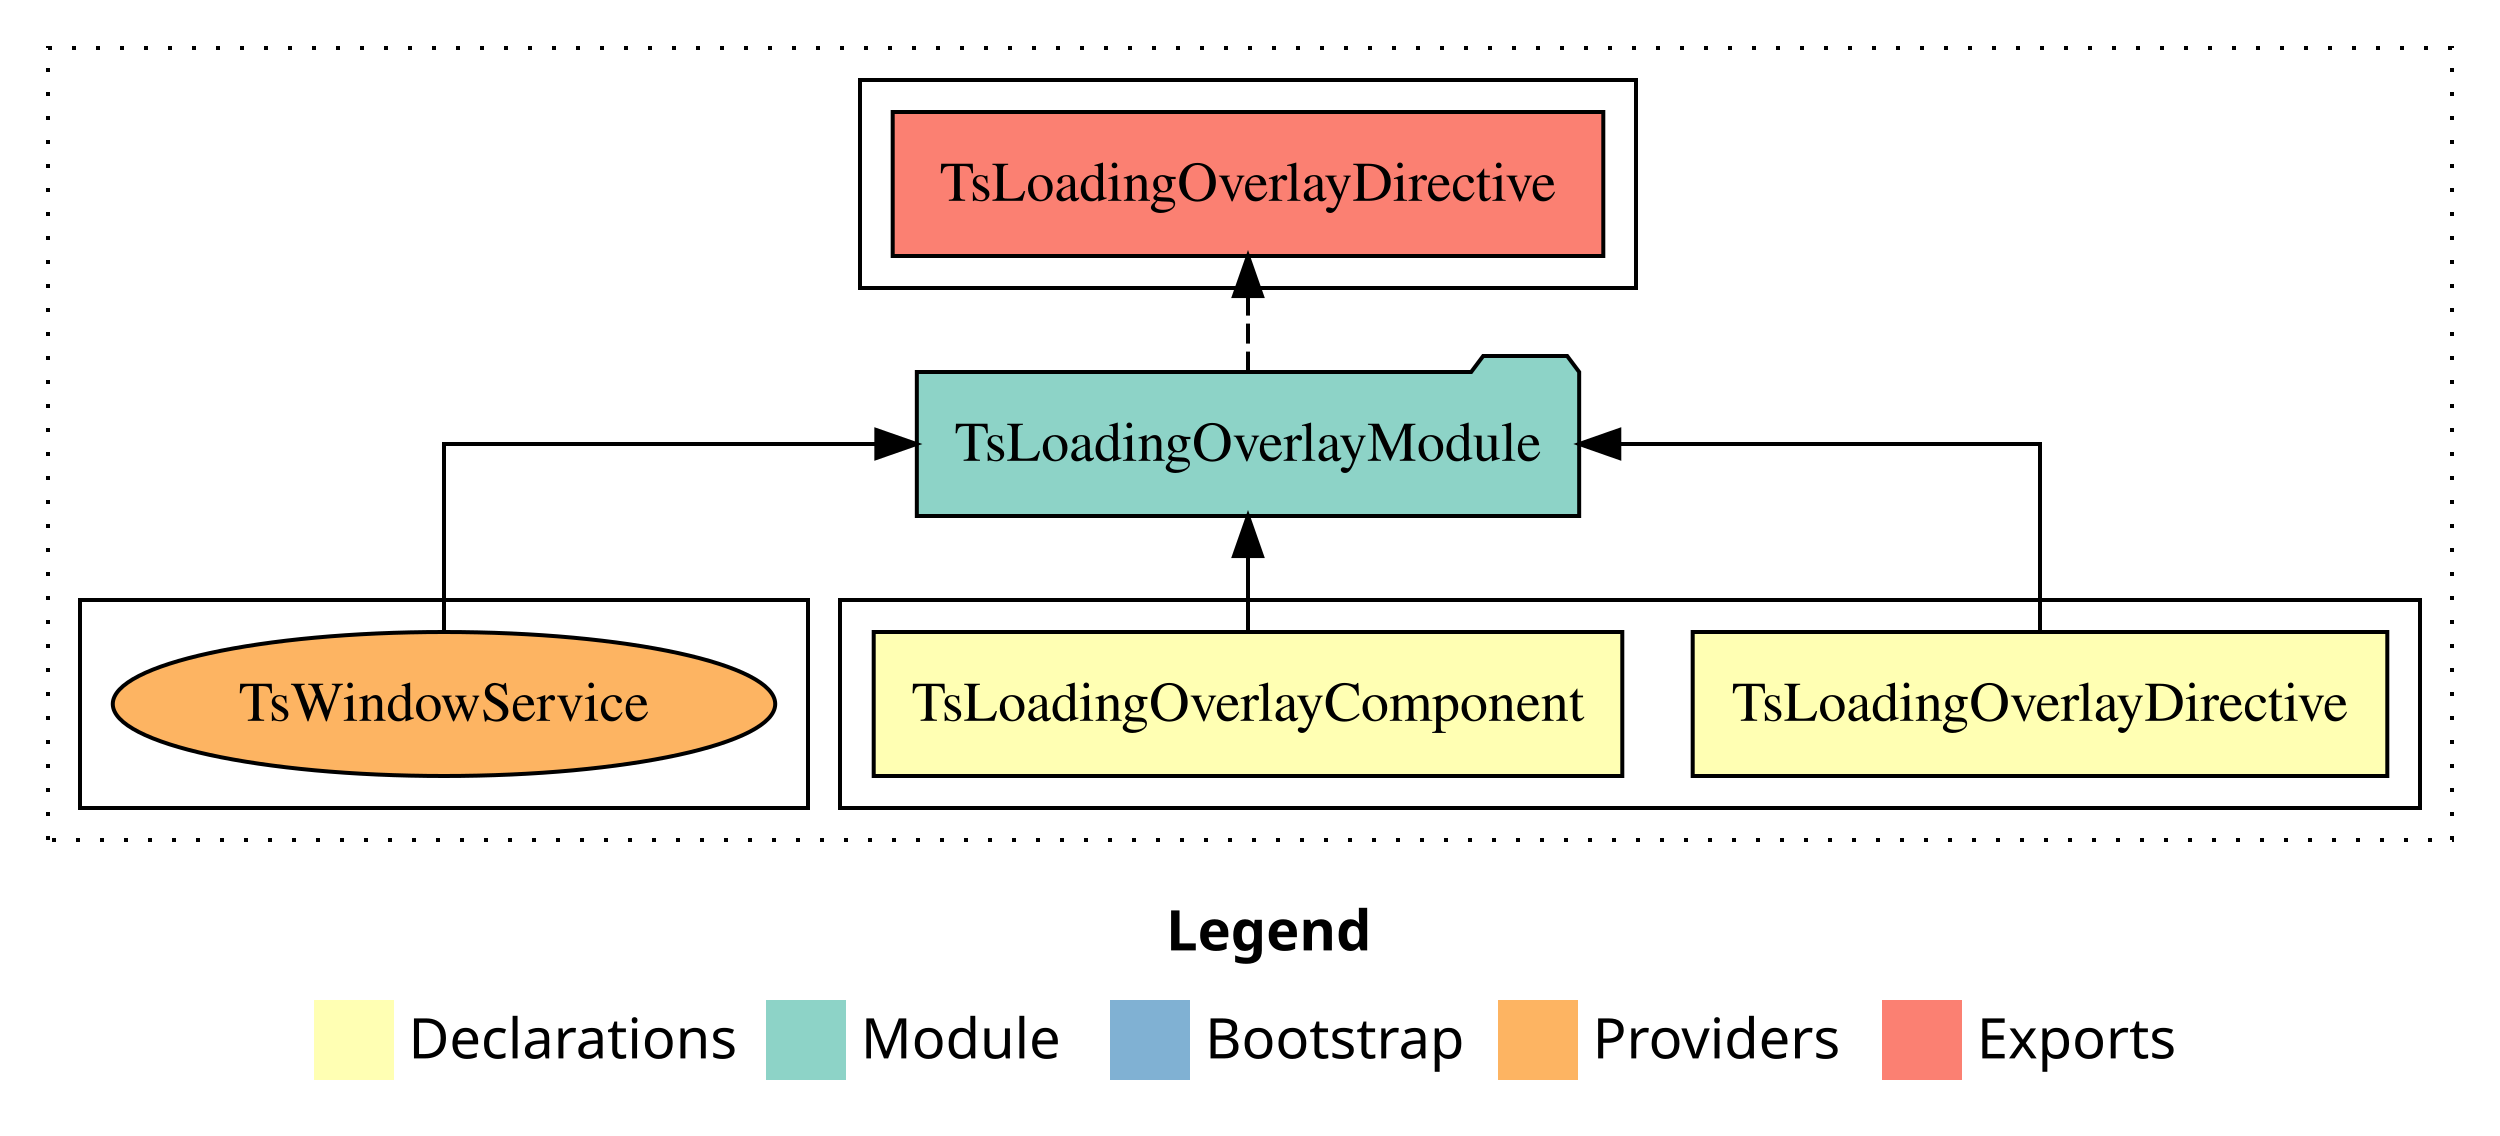
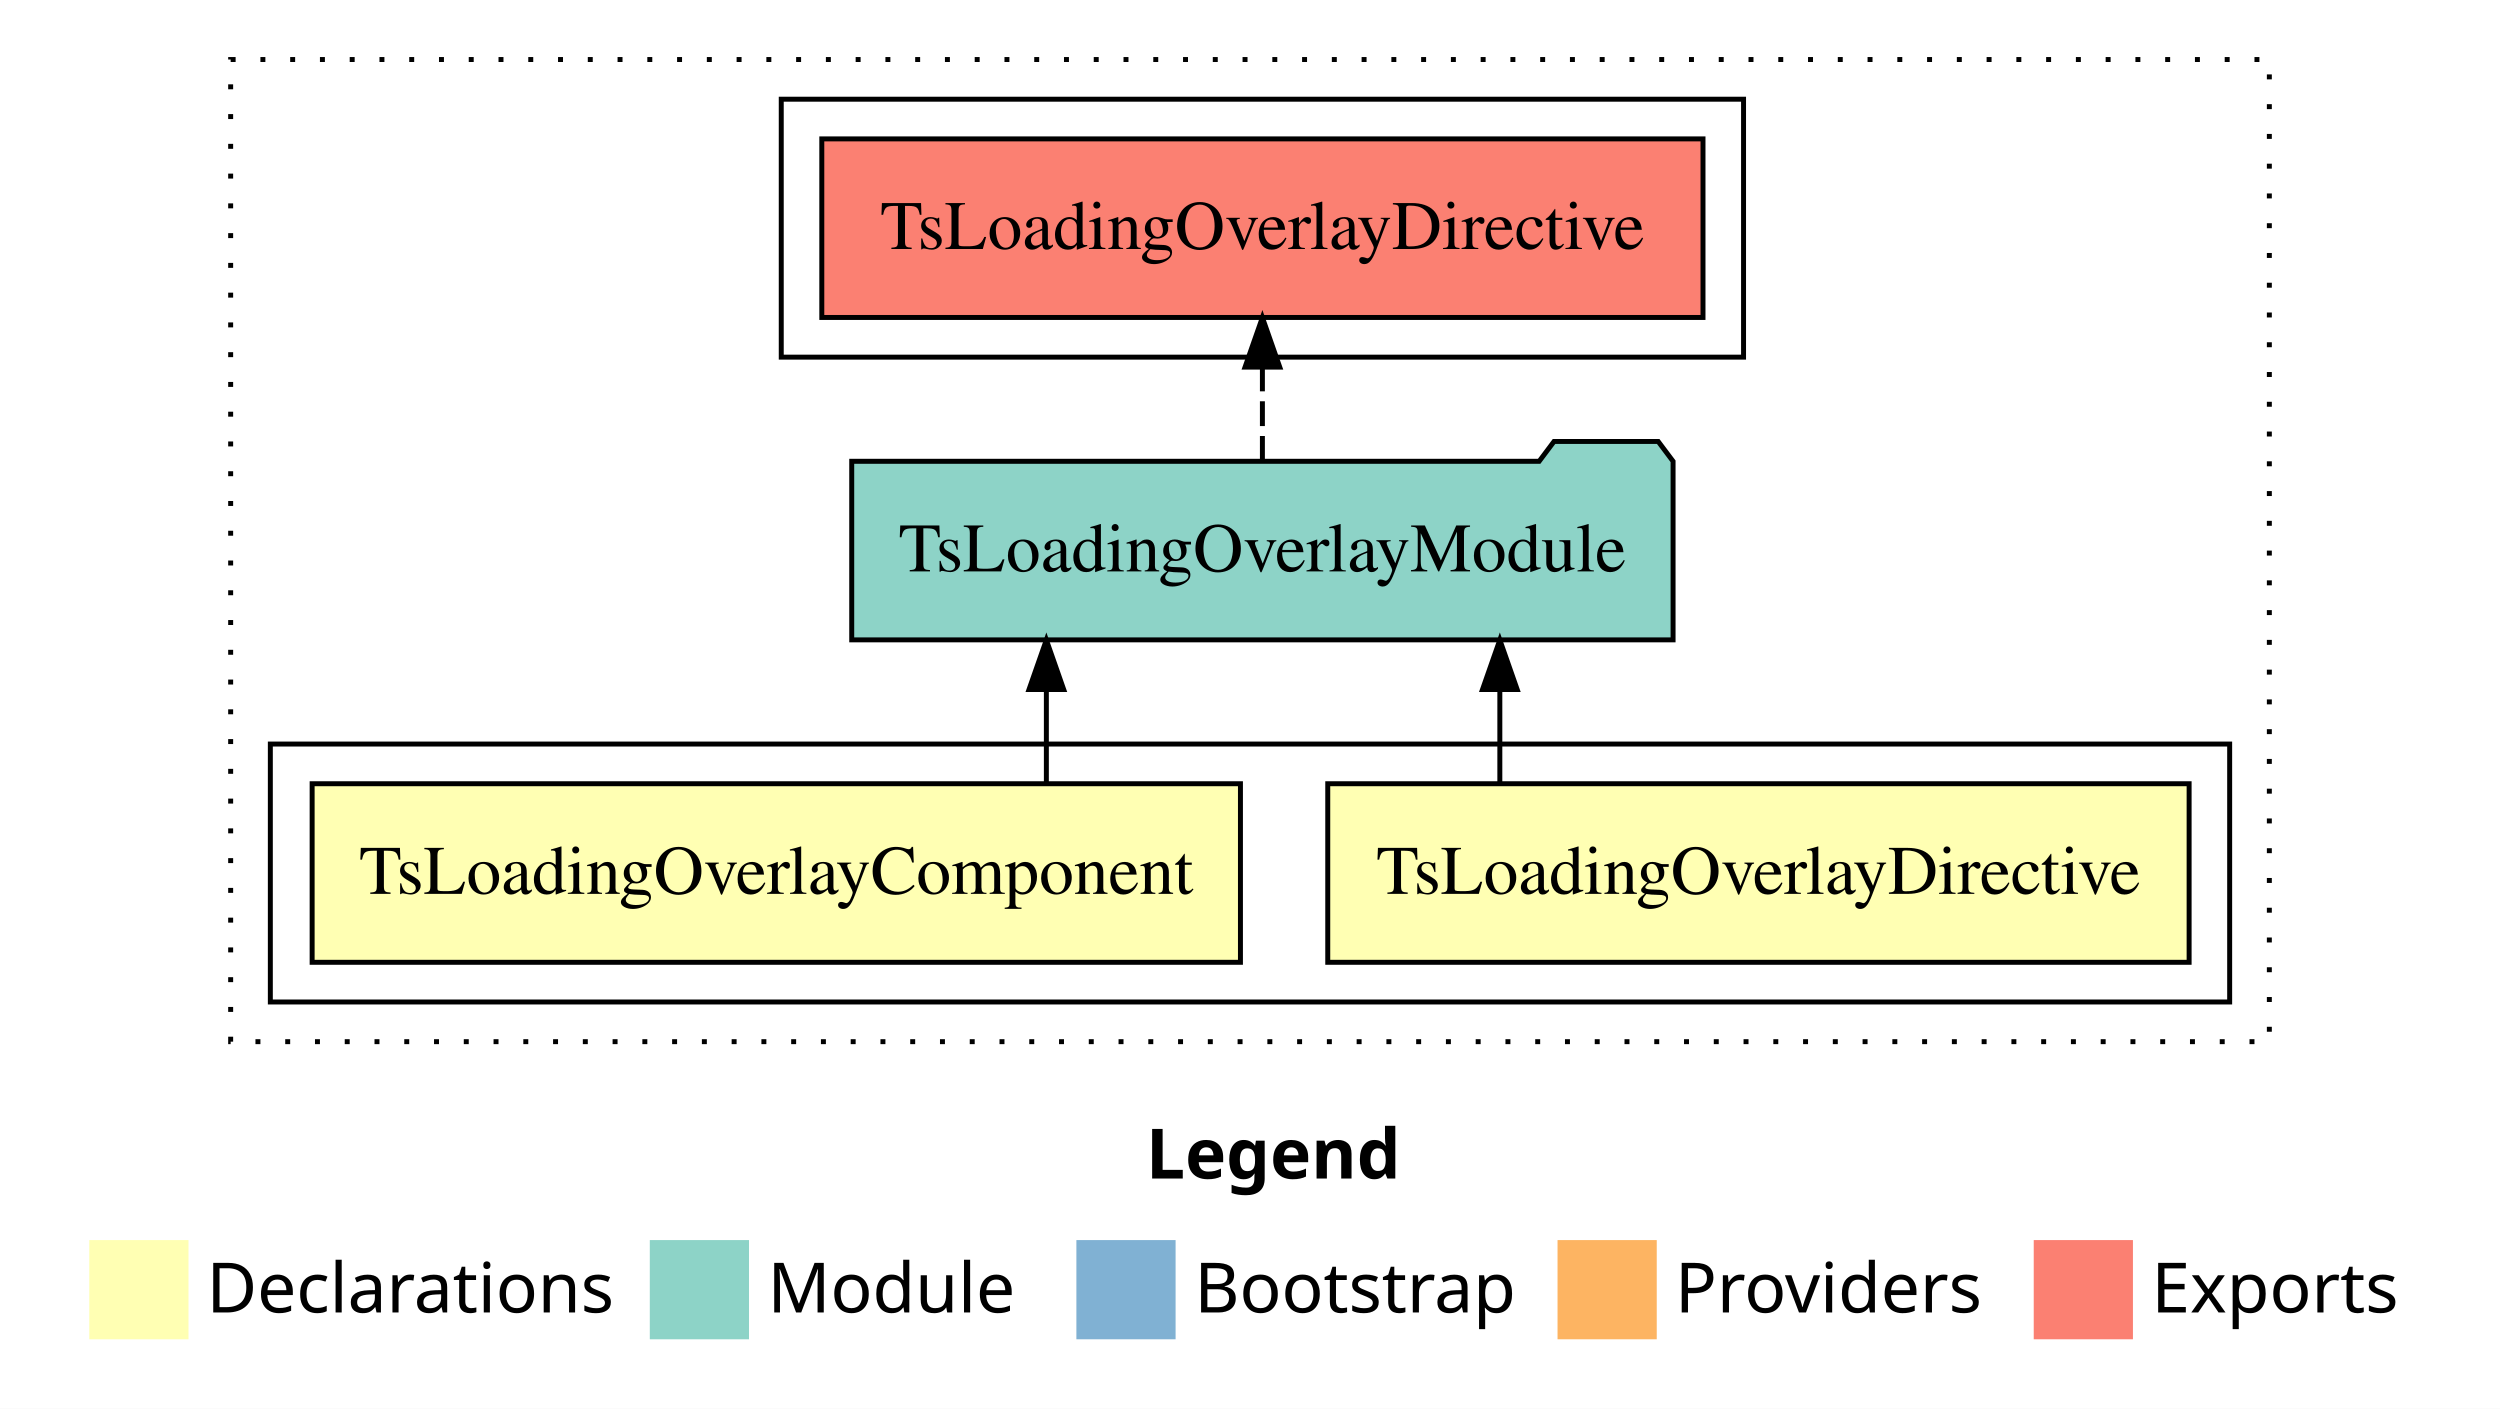
- <svg xmlns="http://www.w3.org/2000/svg" width="625pt" height="284pt" viewBox="0.00 0.00 625.00 284.00">
+ <svg xmlns="http://www.w3.org/2000/svg" width="504pt" height="284pt" viewBox="0.00 0.00 504.00 284.00">
  <g id="graph0" class="graph" transform="scale(1 1) rotate(0) translate(4 280)">
-     <polygon fill="#ffffff" stroke="transparent" points="-4,4 -4,-280 621,-280 621,4 -4,4" />
-     <text text-anchor="start" x="287.509" y="-42.4" font-family="sans-serif" font-weight="bold" font-size="14.00" fill="#000000">Legend</text>
-     <polygon fill="#ffffb3" stroke="transparent" points="74.5,-10 74.5,-30 94.5,-30 94.5,-10 74.5,-10" />
-     <text text-anchor="start" x="98.129" y="-15.4" font-family="sans-serif" font-size="14.00" fill="#000000">  Declarations</text>
-     <polygon fill="#8dd3c7" stroke="transparent" points="187.5,-10 187.5,-30 207.5,-30 207.5,-10 187.5,-10" />
-     <text text-anchor="start" x="211.225" y="-15.4" font-family="sans-serif" font-size="14.00" fill="#000000">  Module</text>
-     <polygon fill="#80b1d3" stroke="transparent" points="273.5,-10 273.5,-30 293.5,-30 293.5,-10 273.5,-10" />
-     <text text-anchor="start" x="297.281" y="-15.4" font-family="sans-serif" font-size="14.00" fill="#000000">  Bootstrap</text>
-     <polygon fill="#fdb462" stroke="transparent" points="370.5,-10 370.5,-30 390.5,-30 390.5,-10 370.5,-10" />
-     <text text-anchor="start" x="394.173" y="-15.4" font-family="sans-serif" font-size="14.00" fill="#000000">  Providers</text>
-     <polygon fill="#fb8072" stroke="transparent" points="466.5,-10 466.5,-30 486.5,-30 486.5,-10 466.5,-10" />
-     <text text-anchor="start" x="490.226" y="-15.4" font-family="sans-serif" font-size="14.00" fill="#000000">  Exports</text>
+     <polygon fill="#ffffff" stroke="transparent" points="-4,4 -4,-280 500,-280 500,4 -4,4" />
+     <text text-anchor="start" x="227.009" y="-42.4" font-family="sans-serif" font-weight="bold" font-size="14.00" fill="#000000">Legend</text>
+     <polygon fill="#ffffb3" stroke="transparent" points="14,-10 14,-30 34,-30 34,-10 14,-10" />
+     <text text-anchor="start" x="37.629" y="-15.4" font-family="sans-serif" font-size="14.00" fill="#000000">  Declarations</text>
+     <polygon fill="#8dd3c7" stroke="transparent" points="127,-10 127,-30 147,-30 147,-10 127,-10" />
+     <text text-anchor="start" x="150.725" y="-15.4" font-family="sans-serif" font-size="14.00" fill="#000000">  Module</text>
+     <polygon fill="#80b1d3" stroke="transparent" points="213,-10 213,-30 233,-30 233,-10 213,-10" />
+     <text text-anchor="start" x="236.781" y="-15.4" font-family="sans-serif" font-size="14.00" fill="#000000">  Bootstrap</text>
+     <polygon fill="#fdb462" stroke="transparent" points="310,-10 310,-30 330,-30 330,-10 310,-10" />
+     <text text-anchor="start" x="333.673" y="-15.4" font-family="sans-serif" font-size="14.00" fill="#000000">  Providers</text>
+     <polygon fill="#fb8072" stroke="transparent" points="406,-10 406,-30 426,-30 426,-10 406,-10" />
+     <text text-anchor="start" x="429.726" y="-15.4" font-family="sans-serif" font-size="14.00" fill="#000000">  Exports</text>
    <g id="clust1" class="cluster">
-       <polygon fill="none" stroke="#000000" stroke-dasharray="1,5" points="8,-70 8,-268 609,-268 609,-70 8,-70" />
+       <polygon fill="none" stroke="#000000" stroke-dasharray="1,5" points="42.5,-70 42.5,-268 453.5,-268 453.5,-70 42.5,-70" />
    </g>
    <g id="clust2" class="cluster">
-       <polygon fill="none" stroke="#000000" points="206,-78 206,-130 601,-130 601,-78 206,-78" />
+       <polygon fill="none" stroke="#000000" points="50.5,-78 50.5,-130 445.5,-130 445.5,-78 50.5,-78" />
    </g>
    <g id="clust6" class="cluster">
-       <polygon fill="none" stroke="#000000" points="211,-208 211,-260 405,-260 405,-208 211,-208" />
-     </g>
-     <g id="clust8" class="cluster">
-       <polygon fill="none" stroke="#000000" points="16,-78 16,-130 198,-130 198,-78 16,-78" />
+       <polygon fill="none" stroke="#000000" points="153.5,-208 153.5,-260 347.5,-260 347.5,-208 153.5,-208" />
    </g>
    <g id="node1" class="node">
-       <polygon fill="#ffffb3" stroke="#000000" points="592.825,-122 419.175,-122 419.175,-86 592.825,-86 592.825,-122" />
-       <text text-anchor="middle" x="506" y="-99.8" font-family="Times,serif" font-size="14.00" fill="#000000">TsLoadingOverlayDirective</text>
+       <polygon fill="#ffffb3" stroke="#000000" points="437.325,-122 263.675,-122 263.675,-86 437.325,-86 437.325,-122" />
+       <text text-anchor="middle" x="350.5" y="-99.8" font-family="Times,serif" font-size="14.00" fill="#000000">TsLoadingOverlayDirective</text>
    </g>
    <g id="node3" class="node">
-       <polygon fill="#8dd3c7" stroke="#000000" points="390.792,-187 387.792,-191 366.792,-191 363.792,-187 225.208,-187 225.208,-151 390.792,-151 390.792,-187" />
-       <text text-anchor="middle" x="308" y="-164.8" font-family="Times,serif" font-size="14.00" fill="#000000">TsLoadingOverlayModule</text>
+       <polygon fill="#8dd3c7" stroke="#000000" points="333.292,-187 330.292,-191 309.292,-191 306.292,-187 167.708,-187 167.708,-151 333.292,-151 333.292,-187" />
+       <text text-anchor="middle" x="250.5" y="-164.8" font-family="Times,serif" font-size="14.00" fill="#000000">TsLoadingOverlayModule</text>
    </g>
    <g id="edge1" class="edge">
-       <path fill="none" stroke="#000000" d="M506,-122.106C506,-141.339 506,-169 506,-169 506,-169 400.823,-169 400.823,-169" />
-       <polygon fill="#000000" stroke="#000000" points="400.823,-165.5 390.823,-169 400.822,-172.5 400.823,-165.5" />
+       <path fill="none" stroke="#000000" d="M298.367,-122.106C298.367,-122.106 298.367,-140.991 298.367,-140.991" />
+       <polygon fill="#000000" stroke="#000000" points="294.867,-140.991 298.367,-150.991 301.867,-140.991 294.867,-140.991" />
    </g>
    <g id="node2" class="node">
-       <polygon fill="#ffffb3" stroke="#000000" points="401.574,-122 214.426,-122 214.426,-86 401.574,-86 401.574,-122" />
-       <text text-anchor="middle" x="308" y="-99.8" font-family="Times,serif" font-size="14.00" fill="#000000">TsLoadingOverlayComponent</text>
+       <polygon fill="#ffffb3" stroke="#000000" points="246.074,-122 58.926,-122 58.926,-86 246.074,-86 246.074,-122" />
+       <text text-anchor="middle" x="152.5" y="-99.8" font-family="Times,serif" font-size="14.00" fill="#000000">TsLoadingOverlayComponent</text>
    </g>
    <g id="edge2" class="edge">
-       <path fill="none" stroke="#000000" d="M308,-122.106C308,-122.106 308,-140.991 308,-140.991" />
-       <polygon fill="#000000" stroke="#000000" points="304.5,-140.991 308,-150.991 311.5,-140.991 304.5,-140.991" />
+       <path fill="none" stroke="#000000" d="M206.946,-122.106C206.946,-122.106 206.946,-140.991 206.946,-140.991" />
+       <polygon fill="#000000" stroke="#000000" points="203.446,-140.991 206.946,-150.991 210.446,-140.991 203.446,-140.991" />
    </g>
    <g id="node4" class="node">
-       <polygon fill="#fb8072" stroke="#000000" points="396.825,-252 219.175,-252 219.175,-216 396.825,-216 396.825,-252" />
-       <text text-anchor="middle" x="308" y="-229.8" font-family="Times,serif" font-size="14.00" fill="#000000">TsLoadingOverlayDirective </text>
+       <polygon fill="#fb8072" stroke="#000000" points="339.325,-252 161.675,-252 161.675,-216 339.325,-216 339.325,-252" />
+       <text text-anchor="middle" x="250.5" y="-229.8" font-family="Times,serif" font-size="14.00" fill="#000000">TsLoadingOverlayDirective </text>
    </g>
    <g id="edge3" class="edge">
-       <path fill="none" stroke="#000000" stroke-dasharray="5,2" d="M308,-187.106C308,-187.106 308,-205.991 308,-205.991" />
-       <polygon fill="#000000" stroke="#000000" points="304.5,-205.991 308,-215.991 311.5,-205.991 304.5,-205.991" />
-     </g>
-     <g id="node5" class="node">
-       <ellipse fill="#fdb462" stroke="#000000" cx="107" cy="-104" rx="82.805" ry="18" />
-       <text text-anchor="middle" x="107" y="-99.8" font-family="Times,serif" font-size="14.00" fill="#000000">TsWindowService</text>
-     </g>
-     <g id="edge4" class="edge">
-       <path fill="none" stroke="#000000" d="M107,-122.106C107,-141.339 107,-169 107,-169 107,-169 215.085,-169 215.085,-169" />
-       <polygon fill="#000000" stroke="#000000" points="215.085,-172.5 225.085,-169 215.085,-165.5 215.085,-172.5" />
+       <path fill="none" stroke="#000000" stroke-dasharray="5,2" d="M250.5,-187.106C250.5,-187.106 250.5,-205.991 250.5,-205.991" />
+       <polygon fill="#000000" stroke="#000000" points="247,-205.991 250.5,-215.991 254,-205.991 247,-205.991" />
    </g>
  </g>
</svg>
